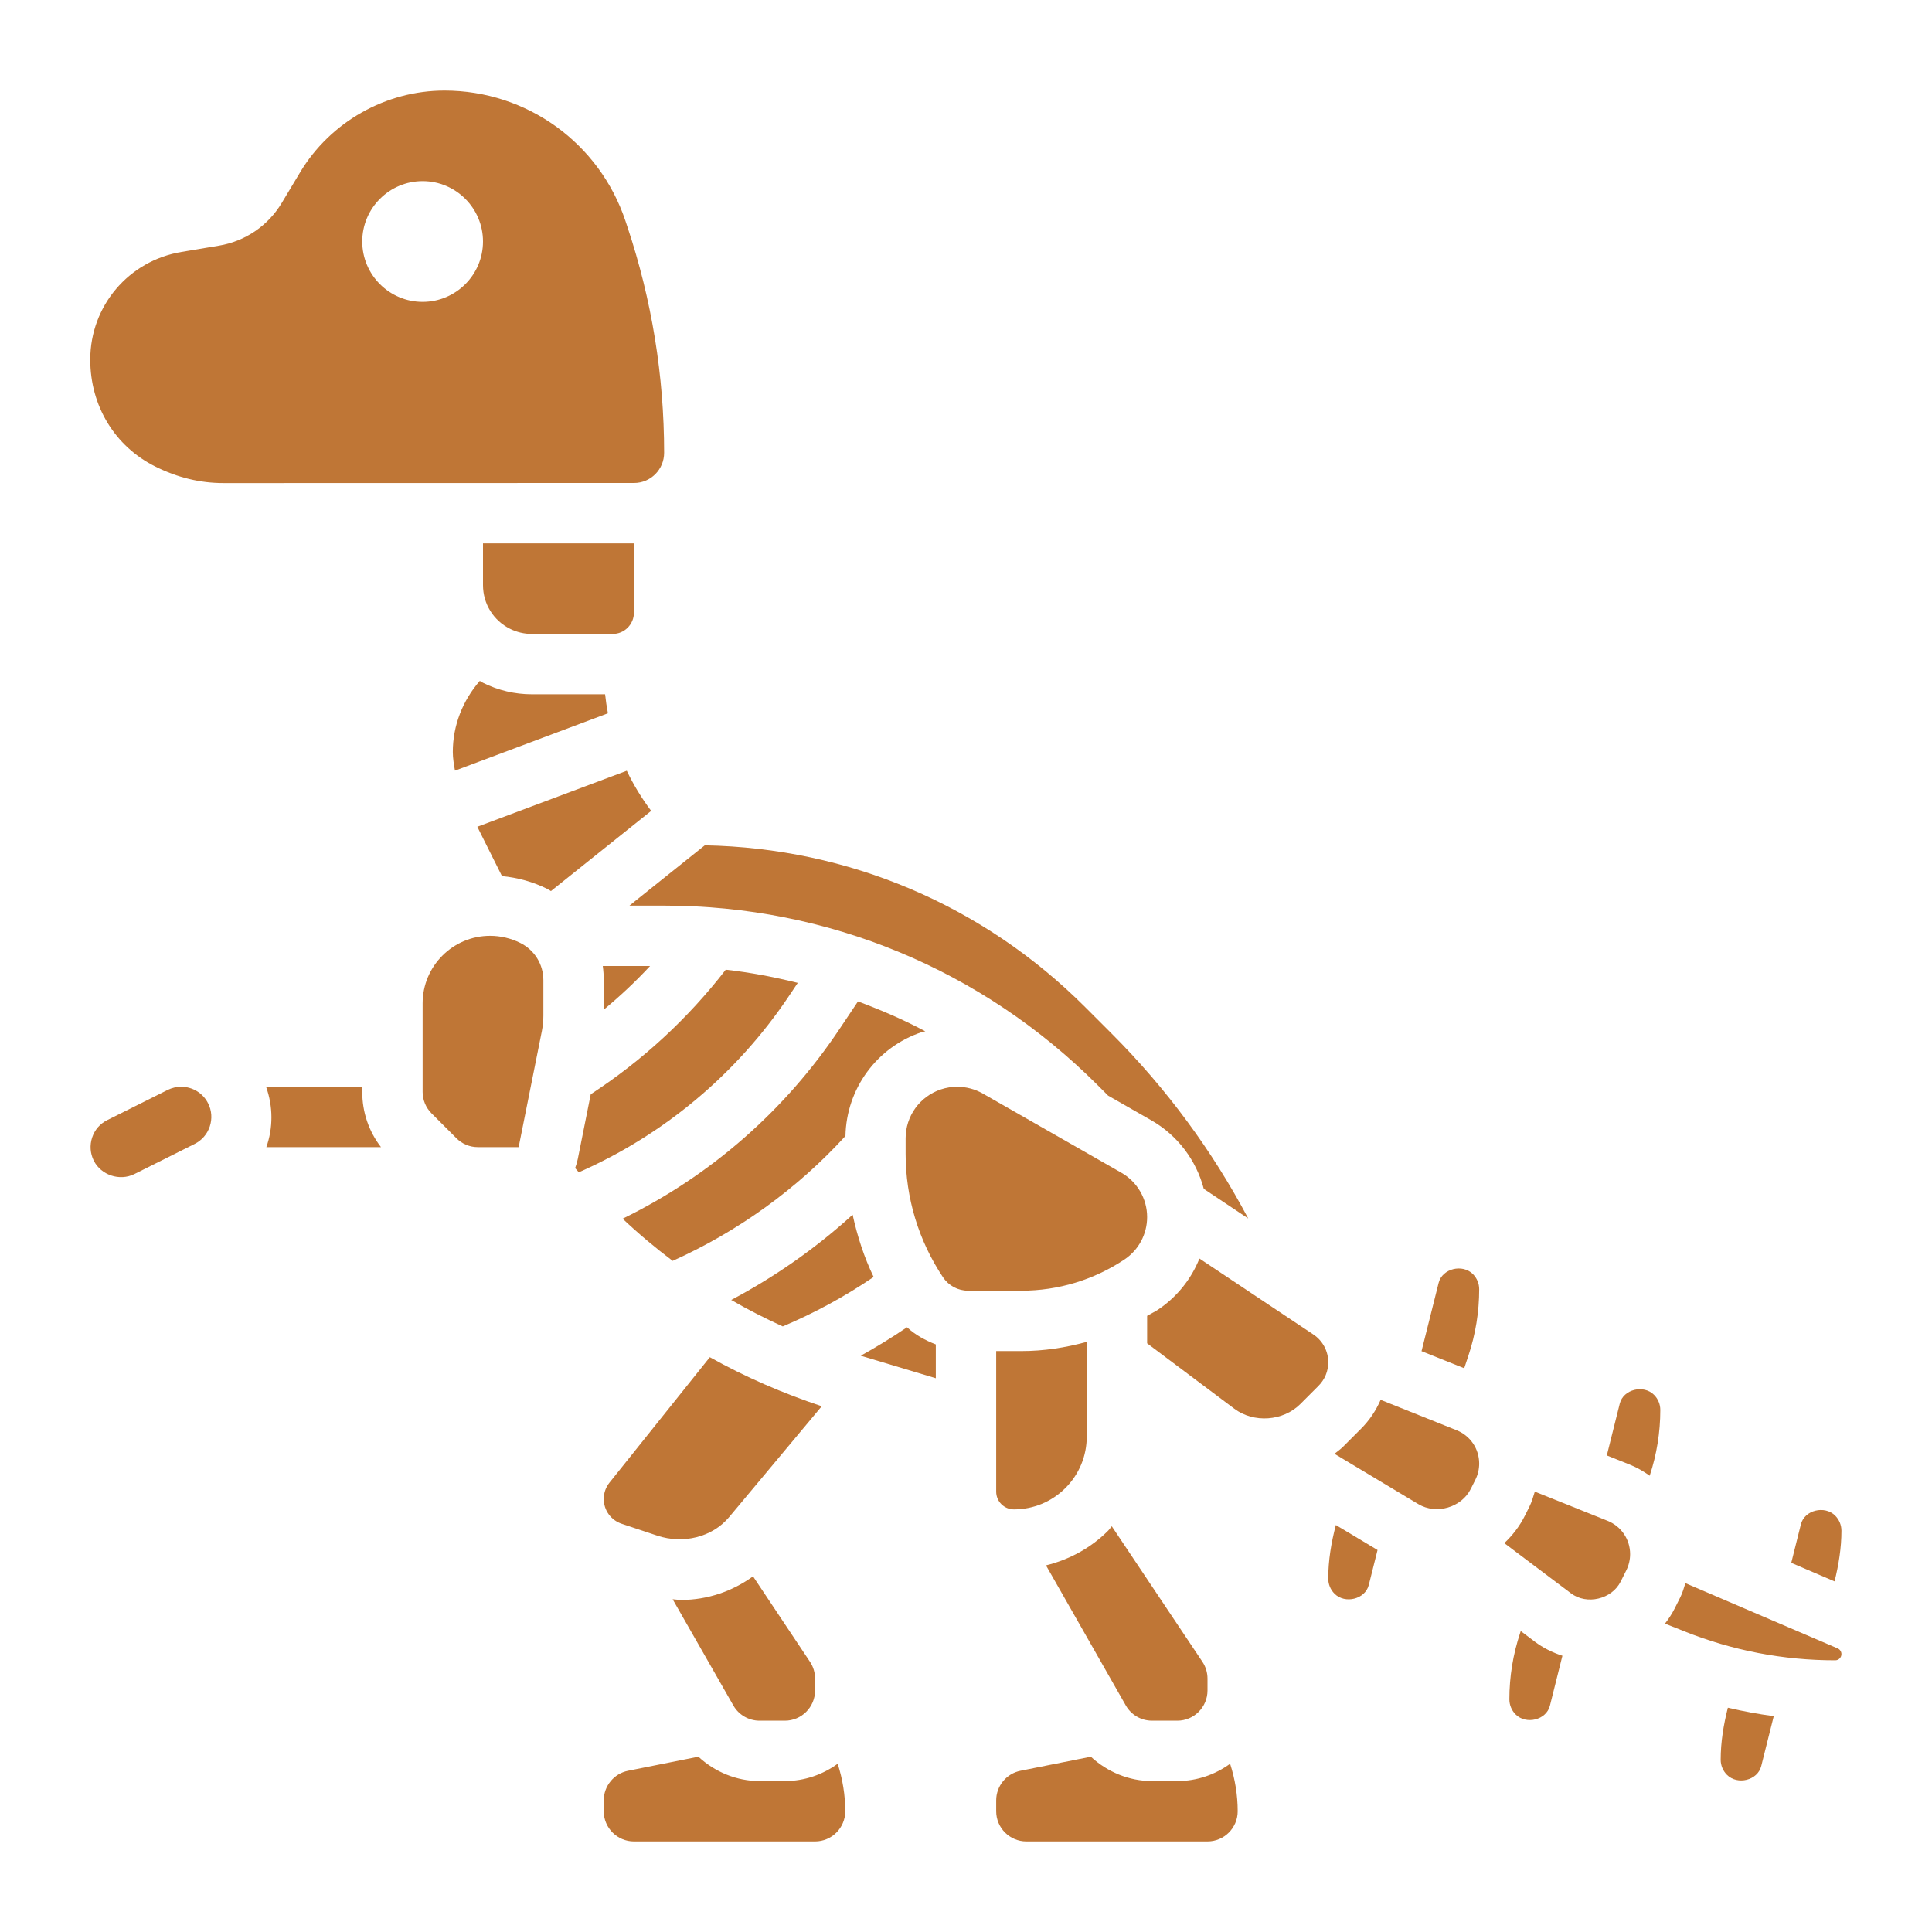
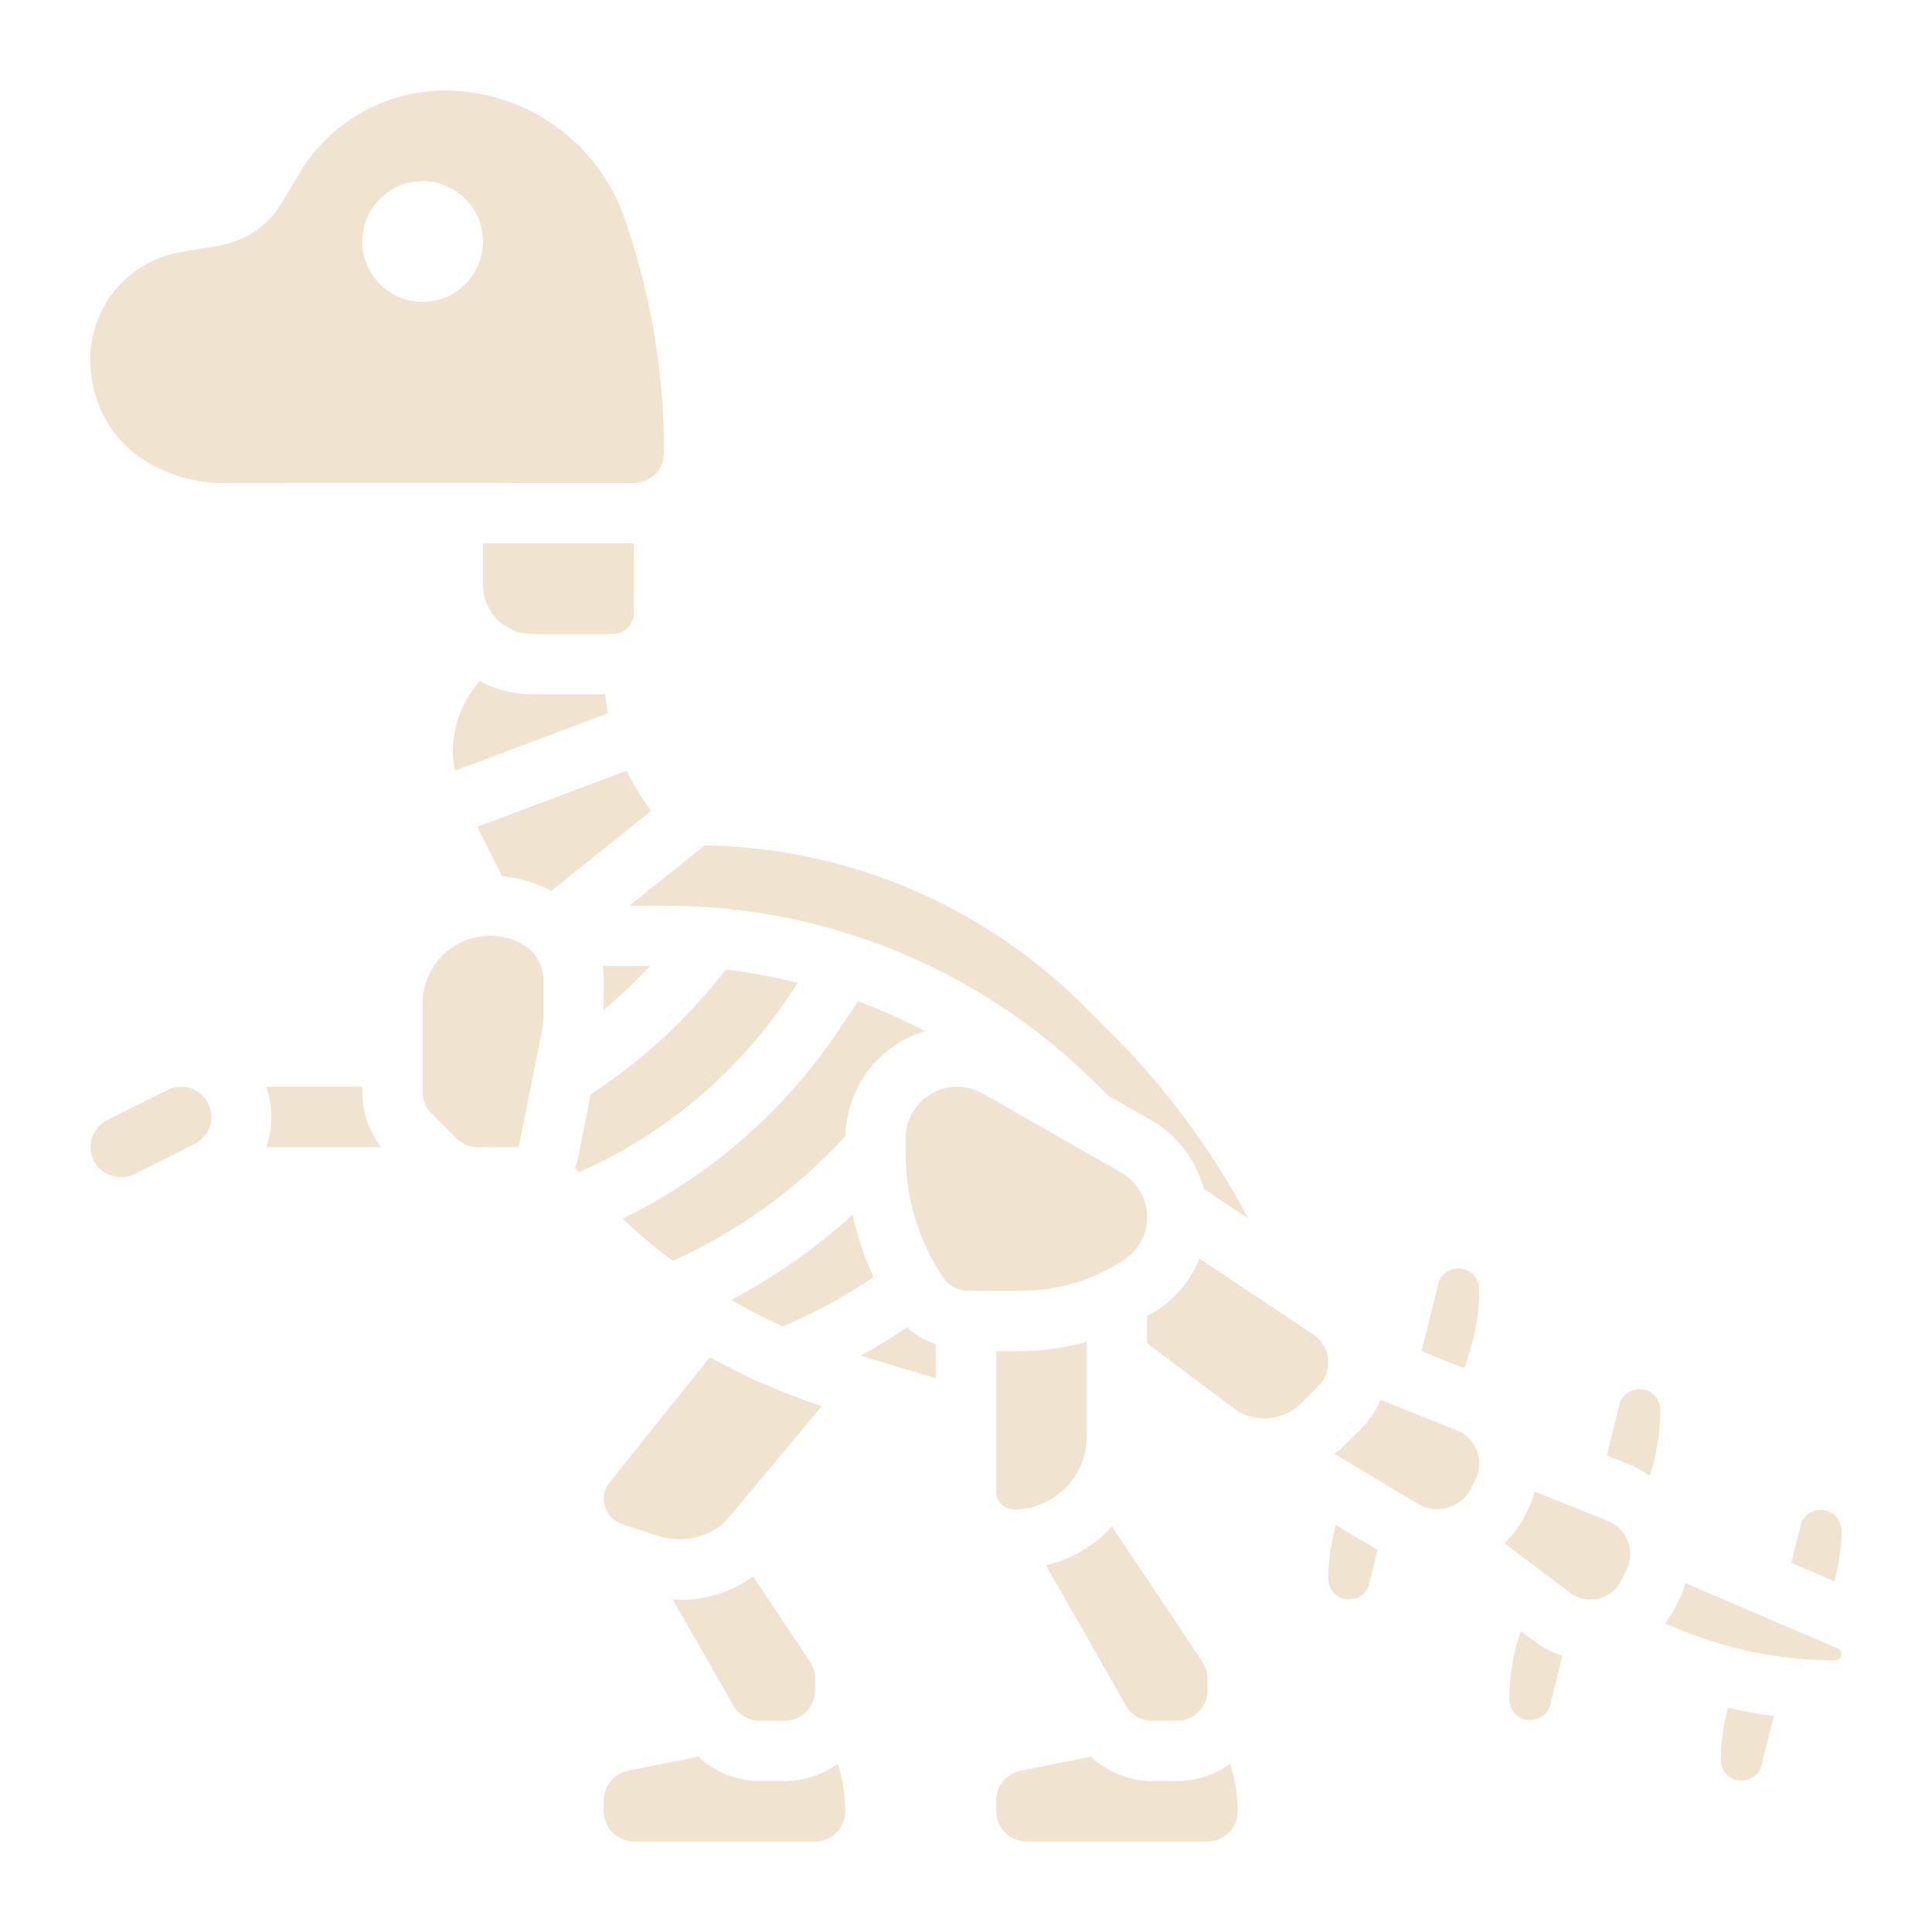
- <svg xmlns="http://www.w3.org/2000/svg" id="_x33_0" fill="#BF7636" enable-background="new 0 0 64 64" height="512" viewBox="0 0 64 64" width="512">
-   <g>
-     <path d="m22 15c0-2.546-.408-5.063-1.214-7.479l-.066-.199c-.862-2.586-3.271-4.322-5.995-4.322-1.948 0-3.781 1.038-4.784 2.709l-.608 1.014c-.453.755-1.211 1.271-2.081 1.415l-1.241.208c-1.747.291-3.017 1.787-3.021 3.557-.004 1.548.819 2.884 2.149 3.549.746.373 1.493.551 2.264.551h.005l13.597-.003c.549 0 .995-.448.995-1zm-8-5c-1.103 0-2-.897-2-2s.897-2 2-2 2 .897 2 2-.897 2-2 2z" />
-     <path d="m16 22.618c-.037-.019-.07-.043-.106-.063-.569.656-.894 1.478-.894 2.356 0 .208.036.413.072.618l5.066-1.9c-.039-.208-.071-.418-.093-.63h-2.427c-.559.001-1.118-.131-1.618-.381z" />
-     <path d="m20.793 20.793c.133-.134.207-.312.207-.5v-2.293l-5 .001v1.381c0 .617.343 1.172.894 1.447.224.112.474.171.724.171h2.675c.189 0 .366-.073.5-.207z" />
-     <path d="m26.155 32.965.272-.406c-.782-.194-1.576-.347-2.386-.437-1.254 1.62-2.753 3.005-4.472 4.126l-.429 2.145c-.021.104-.052.204-.088.301.04.048.081.093.121.14 2.815-1.239 5.241-3.259 6.982-5.869z" />
-     <path d="m17.236 31.236c-.31-.154-.655-.236-1-.236-1.233 0-2.236 1.003-2.236 2.236v2.936c0 .263.107.521.293.707l.828.828c.189.189.441.293.708.293h1.352l.769-3.845c.033-.169.05-.342.05-.513v-1.17c0-.527-.292-1-.764-1.236z" />
-     <path d="m12 36h-3.186c.237.664.233 1.367.009 2h3.798c-.403-.521-.621-1.158-.621-1.828z" />
-     <path d="m20.763 25.532-4.951 1.856.817 1.635c.52.049 1.033.19 1.501.424.042.021.08.048.121.071l3.32-2.656c-.315-.418-.585-.863-.808-1.33z" />
-     <path d="m22 30c5.426 0 10.527 2.113 14.364 5.95l.344.344 1.433.819c.87.498 1.487 1.324 1.736 2.27l1.472.981c-1.193-2.249-2.704-4.304-4.528-6.129l-.871-.871c-3.377-3.377-7.841-5.273-12.603-5.361l-2.496 1.997z" />
-     <path d="m61 50.707c0-.188-.074-.366-.207-.5-.347-.347-1.018-.187-1.136.289l-.319 1.275 1.434.614c.137-.549.228-1.109.228-1.678z" />
-     <path d="m23.514 44.959-3.324 4.155c-.123.153-.19.344-.19.54 0 .374.238.704.594.823l1.188.396c.841.277 1.807.058 2.372-.618l3.067-3.671c-1.292-.43-2.534-.969-3.707-1.625z" />
-     <path d="m22.563 53c-.094 0-.187-.017-.281-.023l2.011 3.519c.177.311.51.504.868.504h.839c.551 0 1-.448 1-1v-.395c0-.198-.058-.39-.167-.554l-1.888-2.833c-.688.499-1.514.782-2.382.782z" />
-     <path d="m6 36c-.154 0-.309.037-.448.106l-1.999.999c-.242.121-.416.321-.501.578-.084.254-.065.524.054.764.238.478.855.688 1.344.446l1.998-.999c.238-.119.416-.324.501-.578.084-.255.066-.525-.053-.763-.17-.341-.514-.553-.896-.553z" />
-     <path d="m30.535 34.19c.038-.013.078-.014.117-.026-.718-.386-1.467-.705-2.23-.991l-.604.902c-1.812 2.717-4.281 4.873-7.193 6.296.526.498 1.081.962 1.658 1.397 2.164-.973 4.127-2.386 5.724-4.138.032-1.564 1.036-2.942 2.528-3.44z" />
-     <path d="m28.244 40.239c-1.213 1.106-2.57 2.055-4.022 2.824.553.32 1.123.61 1.708.876 1.059-.447 2.065-.995 3.01-1.638-.318-.657-.539-1.351-.696-2.062z" />
-     <path d="m21.534 32h-1.566c.021.155.032.312.032.472v.975c.541-.45 1.055-.93 1.534-1.447z" />
-     <path d="m47.657 42.496-.567 2.263 1.414.566.138-.414c.238-.713.358-1.454.358-2.204 0-.188-.074-.366-.207-.5-.347-.348-1.017-.186-1.136.289z" />
-     <path d="m50.377 54.031-.019.058c-.238.713-.358 1.454-.358 2.204 0 .188.074.366.207.5.347.347 1.017.186 1.136-.289l.414-1.655c-.329-.105-.642-.262-.919-.47z" />
-     <path d="m53.251 50.378-2.408-.966c-.052.169-.101.34-.18.499l-.151.302c-.174.348-.409.649-.68.905l2.209 1.663c.522.393 1.352.198 1.646-.39l.188-.375c.082-.165.125-.349.125-.533 0-.489-.294-.923-.749-1.105z" />
-     <path d="m48.251 47.378-2.516-1.006c-.153.35-.367.674-.645.953l-.599.6c-.088.088-.19.156-.285.234l2.778 1.667c.597.357 1.429.114 1.739-.507l.151-.302c.083-.166.126-.35.126-.534 0-.489-.294-.923-.749-1.105z" />
-     <path d="m60.875 54.605-5.044-2.161c-.05.158-.094.317-.168.465l-.188.375c-.09.18-.201.344-.32.5l.621.248c1.604.643 3.292.968 5.019.968.113 0 .205-.092.205-.205 0-.082-.049-.157-.125-.19z" />
-     <path d="m44 52.293c0 .188.074.366.207.5.347.348 1.017.186 1.136-.289l.29-1.158-1.381-.828c-.153.58-.252 1.172-.252 1.775z" />
-     <path d="m53.657 46.496-.429 1.717.767.307c.237.095.452.222.654.365.232-.704.351-1.437.351-2.178 0-.188-.074-.366-.207-.5-.347-.348-1.018-.186-1.136.289z" />
-     <path d="m57 58.293c0 .188.074.366.207.5.348.348 1.017.187 1.136-.289l.415-1.654c-.511-.068-1.018-.161-1.52-.28-.143.564-.238 1.138-.238 1.723z" />
-     <path d="m39 59h-.839c-.763 0-1.48-.303-2.026-.807l-2.33.466c-.467.093-.805.505-.805.981v.36c0 .552.449 1 1 1h6c.551 0 1-.448 1-1 0-.535-.087-1.064-.251-1.573-.493.357-1.095.573-1.749.573z" />
-     <path d="m37.248 41.723c.471-.315.752-.84.752-1.407 0-.604-.326-1.166-.852-1.467l-4.593-2.625c-.26-.148-.553-.224-.848-.224-.182 0-.364.029-.54.088-.698.232-1.167.884-1.167 1.62v.513c0 1.461.428 2.875 1.238 4.09.186.279.497.445.832.445h1.764c1.219 0 2.399-.358 3.414-1.033z" />
-     <path d="m28.513 44.91 2.487.746v-1.12c-.348-.134-.677-.314-.954-.568-.497.337-1.008.652-1.533.942z" />
-     <path d="m43.507 44.207-3.774-2.516c-.273.681-.746 1.276-1.376 1.696-.115.076-.239.132-.357.202v.911l2.887 2.165c.646.484 1.619.415 2.19-.156l.598-.599c.21-.209.325-.487.325-.783 0-.37-.184-.714-.493-.92z" />
-     <path d="m38.161 57h.839c.551 0 1-.448 1-1v-.395c0-.198-.058-.39-.167-.554l-3.004-4.492c-.043.047-.076.102-.121.147-.576.576-1.287.958-2.058 1.149l2.644 4.641c.176.311.509.504.867.504z" />
-     <path d="m36 44.451c-.702.193-1.427.305-2.166.305h-.834v4.658c0 .323.263.586.586.586.645 0 1.251-.251 1.707-.707s.707-1.063.707-1.707z" />
-     <path d="m26 59h-.839c-.763 0-1.48-.303-2.026-.807l-2.33.466c-.467.093-.805.505-.805.981v.36c0 .552.449 1 1 1h6c.551 0 1-.448 1-1 0-.535-.087-1.064-.251-1.573-.493.357-1.095.573-1.749.573z" />
+ <svg xmlns="http://www.w3.org/2000/svg" fill="#BF7636" enable-background="new 0 0 64 64" height="64" width="64" style="">
+   <rect id="backgroundrect" width="100%" height="100%" x="0" y="0" fill="none" stroke="none" />
+   <g class="currentLayer" style="">
+     <g id="svg_1" class="selected" fill-opacity="1" fill="#f0e3d0" filter="">
+       <path d="m22 15c0-2.546-.408-5.063-1.214-7.479l-.066-.199c-.862-2.586-3.271-4.322-5.995-4.322-1.948 0-3.781 1.038-4.784 2.709l-.608 1.014c-.453.755-1.211 1.271-2.081 1.415l-1.241.208c-1.747.291-3.017 1.787-3.021 3.557-.004 1.548.819 2.884 2.149 3.549.746.373 1.493.551 2.264.551h.005l13.597-.003c.549 0 .995-.448.995-1zm-8-5c-1.103 0-2-.897-2-2s.897-2 2-2 2 .897 2 2-.897 2-2 2z" id="svg_2" fill="#f0e3d0" filter="" />
+       <path d="m16 22.618c-.037-.019-.07-.043-.106-.063-.569.656-.894 1.478-.894 2.356 0 .208.036.413.072.618l5.066-1.9c-.039-.208-.071-.418-.093-.63h-2.427c-.559.001-1.118-.131-1.618-.381z" id="svg_3" fill="#f0e3d0" filter="" />
+       <path d="m20.793 20.793c.133-.134.207-.312.207-.5v-2.293l-5 .001v1.381c0 .617.343 1.172.894 1.447.224.112.474.171.724.171h2.675c.189 0 .366-.073.5-.207z" id="svg_4" fill="#f0e3d0" filter="" />
+       <path d="m26.155 32.965.272-.406c-.782-.194-1.576-.347-2.386-.437-1.254 1.62-2.753 3.005-4.472 4.126l-.429 2.145c-.021.104-.052.204-.088.301.04.048.081.093.121.14 2.815-1.239 5.241-3.259 6.982-5.869z" id="svg_5" fill="#f0e3d0" filter="" />
+       <path d="m17.236 31.236c-.31-.154-.655-.236-1-.236-1.233 0-2.236 1.003-2.236 2.236v2.936c0 .263.107.521.293.707l.828.828c.189.189.441.293.708.293h1.352l.769-3.845c.033-.169.05-.342.05-.513v-1.17c0-.527-.292-1-.764-1.236z" id="svg_6" fill="#f0e3d0" filter="" />
+       <path d="m12 36h-3.186c.237.664.233 1.367.009 2h3.798c-.403-.521-.621-1.158-.621-1.828z" id="svg_7" fill="#f0e3d0" filter="" />
+       <path d="m20.763 25.532-4.951 1.856.817 1.635c.52.049 1.033.19 1.501.424.042.021.08.048.121.071l3.32-2.656c-.315-.418-.585-.863-.808-1.33z" id="svg_8" fill="#f0e3d0" filter="" />
+       <path d="m22 30c5.426 0 10.527 2.113 14.364 5.95l.344.344 1.433.819c.87.498 1.487 1.324 1.736 2.27l1.472.981c-1.193-2.249-2.704-4.304-4.528-6.129l-.871-.871c-3.377-3.377-7.841-5.273-12.603-5.361l-2.496 1.997z" id="svg_9" fill="#f0e3d0" filter="" />
+       <path d="m61 50.707c0-.188-.074-.366-.207-.5-.347-.347-1.018-.187-1.136.289l-.319 1.275 1.434.614c.137-.549.228-1.109.228-1.678z" id="svg_10" fill="#f0e3d0" filter="" />
+       <path d="m23.514 44.959-3.324 4.155c-.123.153-.19.344-.19.54 0 .374.238.704.594.823l1.188.396c.841.277 1.807.058 2.372-.618l3.067-3.671c-1.292-.43-2.534-.969-3.707-1.625z" id="svg_11" fill="#f0e3d0" filter="" />
+       <path d="m22.563 53c-.094 0-.187-.017-.281-.023l2.011 3.519c.177.311.51.504.868.504h.839c.551 0 1-.448 1-1v-.395c0-.198-.058-.39-.167-.554l-1.888-2.833c-.688.499-1.514.782-2.382.782z" id="svg_12" fill="#f0e3d0" filter="" />
+       <path d="m6 36c-.154 0-.309.037-.448.106l-1.999.999c-.242.121-.416.321-.501.578-.084.254-.065.524.054.764.238.478.855.688 1.344.446l1.998-.999c.238-.119.416-.324.501-.578.084-.255.066-.525-.053-.763-.17-.341-.514-.553-.896-.553z" id="svg_13" fill="#f0e3d0" filter="" />
+       <path d="m30.535 34.19c.038-.013.078-.014.117-.026-.718-.386-1.467-.705-2.23-.991l-.604.902c-1.812 2.717-4.281 4.873-7.193 6.296.526.498 1.081.962 1.658 1.397 2.164-.973 4.127-2.386 5.724-4.138.032-1.564 1.036-2.942 2.528-3.44z" id="svg_14" fill="#f0e3d0" filter="" />
+       <path d="m28.244 40.239c-1.213 1.106-2.57 2.055-4.022 2.824.553.32 1.123.61 1.708.876 1.059-.447 2.065-.995 3.01-1.638-.318-.657-.539-1.351-.696-2.062z" id="svg_15" fill="#f0e3d0" filter="" />
+       <path d="m21.534 32h-1.566c.021.155.032.312.032.472v.975c.541-.45 1.055-.93 1.534-1.447z" id="svg_16" fill="#f0e3d0" filter="" />
+       <path d="m47.657 42.496-.567 2.263 1.414.566.138-.414c.238-.713.358-1.454.358-2.204 0-.188-.074-.366-.207-.5-.347-.348-1.017-.186-1.136.289z" id="svg_17" fill="#f0e3d0" filter="" />
+       <path d="m50.377 54.031-.019.058c-.238.713-.358 1.454-.358 2.204 0 .188.074.366.207.5.347.347 1.017.186 1.136-.289l.414-1.655c-.329-.105-.642-.262-.919-.47z" id="svg_18" fill="#f0e3d0" filter="" />
+       <path d="m53.251 50.378-2.408-.966c-.052.169-.101.34-.18.499l-.151.302c-.174.348-.409.649-.68.905l2.209 1.663c.522.393 1.352.198 1.646-.39l.188-.375c.082-.165.125-.349.125-.533 0-.489-.294-.923-.749-1.105z" id="svg_19" fill="#f0e3d0" filter="" />
+       <path d="m48.251 47.378-2.516-1.006c-.153.35-.367.674-.645.953l-.599.6c-.088.088-.19.156-.285.234l2.778 1.667c.597.357 1.429.114 1.739-.507l.151-.302c.083-.166.126-.35.126-.534 0-.489-.294-.923-.749-1.105z" id="svg_20" fill="#f0e3d0" filter="" />
+       <path d="m60.875 54.605-5.044-2.161c-.05.158-.094.317-.168.465l-.188.375c-.09.18-.201.344-.32.5l.621.248c1.604.643 3.292.968 5.019.968.113 0 .205-.092.205-.205 0-.082-.049-.157-.125-.19z" id="svg_21" fill="#f0e3d0" filter="" />
+       <path d="m44 52.293c0 .188.074.366.207.5.347.348 1.017.186 1.136-.289l.29-1.158-1.381-.828c-.153.58-.252 1.172-.252 1.775z" id="svg_22" fill="#f0e3d0" filter="" />
+       <path d="m53.657 46.496-.429 1.717.767.307c.237.095.452.222.654.365.232-.704.351-1.437.351-2.178 0-.188-.074-.366-.207-.5-.347-.348-1.018-.186-1.136.289z" id="svg_23" fill="#f0e3d0" filter="" />
+       <path d="m57 58.293c0 .188.074.366.207.5.348.348 1.017.187 1.136-.289l.415-1.654c-.511-.068-1.018-.161-1.52-.28-.143.564-.238 1.138-.238 1.723z" id="svg_24" fill="#f0e3d0" filter="" />
+       <path d="m39 59h-.839c-.763 0-1.48-.303-2.026-.807l-2.33.466c-.467.093-.805.505-.805.981v.36c0 .552.449 1 1 1h6c.551 0 1-.448 1-1 0-.535-.087-1.064-.251-1.573-.493.357-1.095.573-1.749.573z" id="svg_25" fill="#f0e3d0" filter="" />
+       <path d="m37.248 41.723c.471-.315.752-.84.752-1.407 0-.604-.326-1.166-.852-1.467l-4.593-2.625c-.26-.148-.553-.224-.848-.224-.182 0-.364.029-.54.088-.698.232-1.167.884-1.167 1.62v.513c0 1.461.428 2.875 1.238 4.09.186.279.497.445.832.445h1.764c1.219 0 2.399-.358 3.414-1.033z" id="svg_26" fill="#f0e3d0" filter="" />
+       <path d="m28.513 44.91 2.487.746v-1.12c-.348-.134-.677-.314-.954-.568-.497.337-1.008.652-1.533.942z" id="svg_27" fill="#f0e3d0" filter="" />
+       <path d="m43.507 44.207-3.774-2.516c-.273.681-.746 1.276-1.376 1.696-.115.076-.239.132-.357.202v.911l2.887 2.165c.646.484 1.619.415 2.19-.156l.598-.599c.21-.209.325-.487.325-.783 0-.37-.184-.714-.493-.92z" id="svg_28" fill="#f0e3d0" filter="" />
+       <path d="m38.161 57h.839c.551 0 1-.448 1-1v-.395c0-.198-.058-.39-.167-.554l-3.004-4.492c-.043.047-.076.102-.121.147-.576.576-1.287.958-2.058 1.149l2.644 4.641c.176.311.509.504.867.504z" id="svg_29" fill="#f0e3d0" filter="" />
+       <path d="m36 44.451c-.702.193-1.427.305-2.166.305h-.834v4.658c0 .323.263.586.586.586.645 0 1.251-.251 1.707-.707s.707-1.063.707-1.707z" id="svg_30" fill="#f0e3d0" filter="" />
+       <path d="m26 59h-.839c-.763 0-1.48-.303-2.026-.807l-2.33.466c-.467.093-.805.505-.805.981v.36c0 .552.449 1 1 1h6c.551 0 1-.448 1-1 0-.535-.087-1.064-.251-1.573-.493.357-1.095.573-1.749.573z" id="svg_31" fill="#f0e3d0" filter="" />
+     </g>
  </g>
+   <defs>
+     <filter id="f001" x="0" y="0" width="1" height="1" color-interpolation-filters="sRGB">
+       <feColorMatrix values="1 0 0 0 0 0 1 0 0 0 0 0 1 0 0 0 0 0 0.85 0" result="result0" in="SourceGraphic" />
+       <feGaussianBlur in="SourceAlpha" stdDeviation="7" />
+       <feSpecularLighting surfaceScale="5" specularConstant=".9" specularExponent="25">
+         <feDistantLight elevation="60" azimuth="225" />
+       </feSpecularLighting>
+       <feComposite operator="atop" in2="result0" />
+     </filter>
+   </defs>
</svg>
